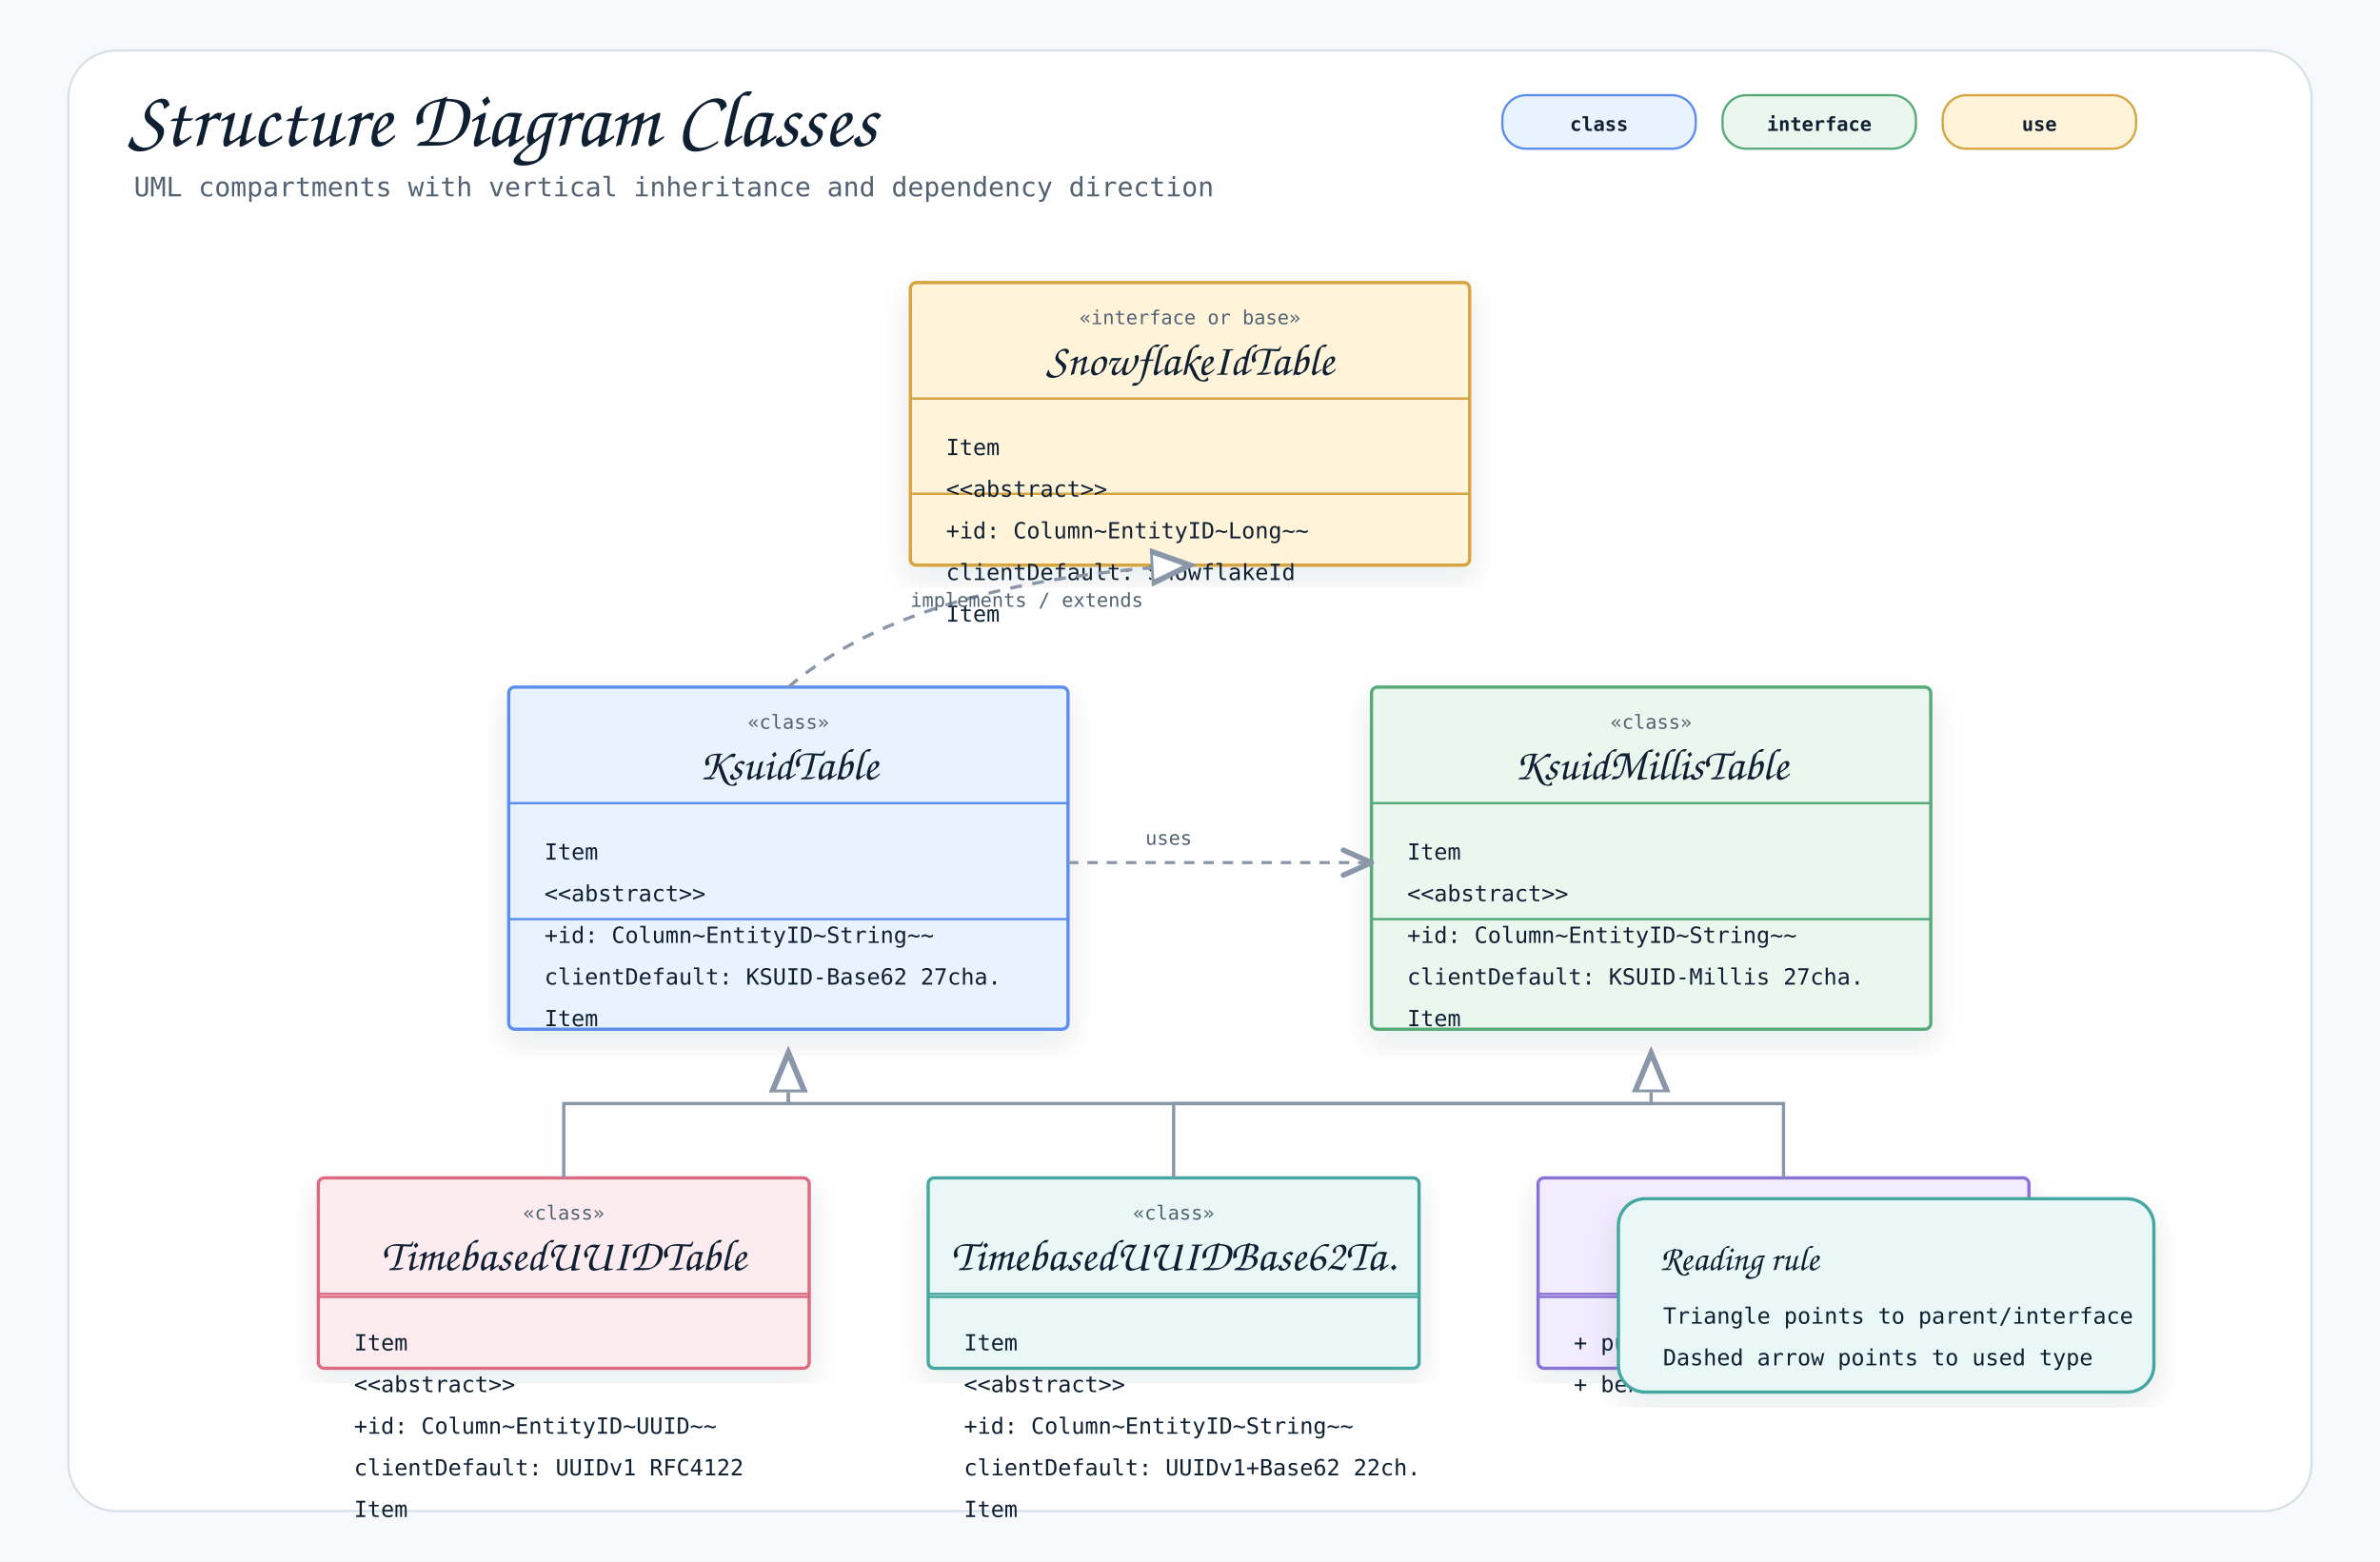
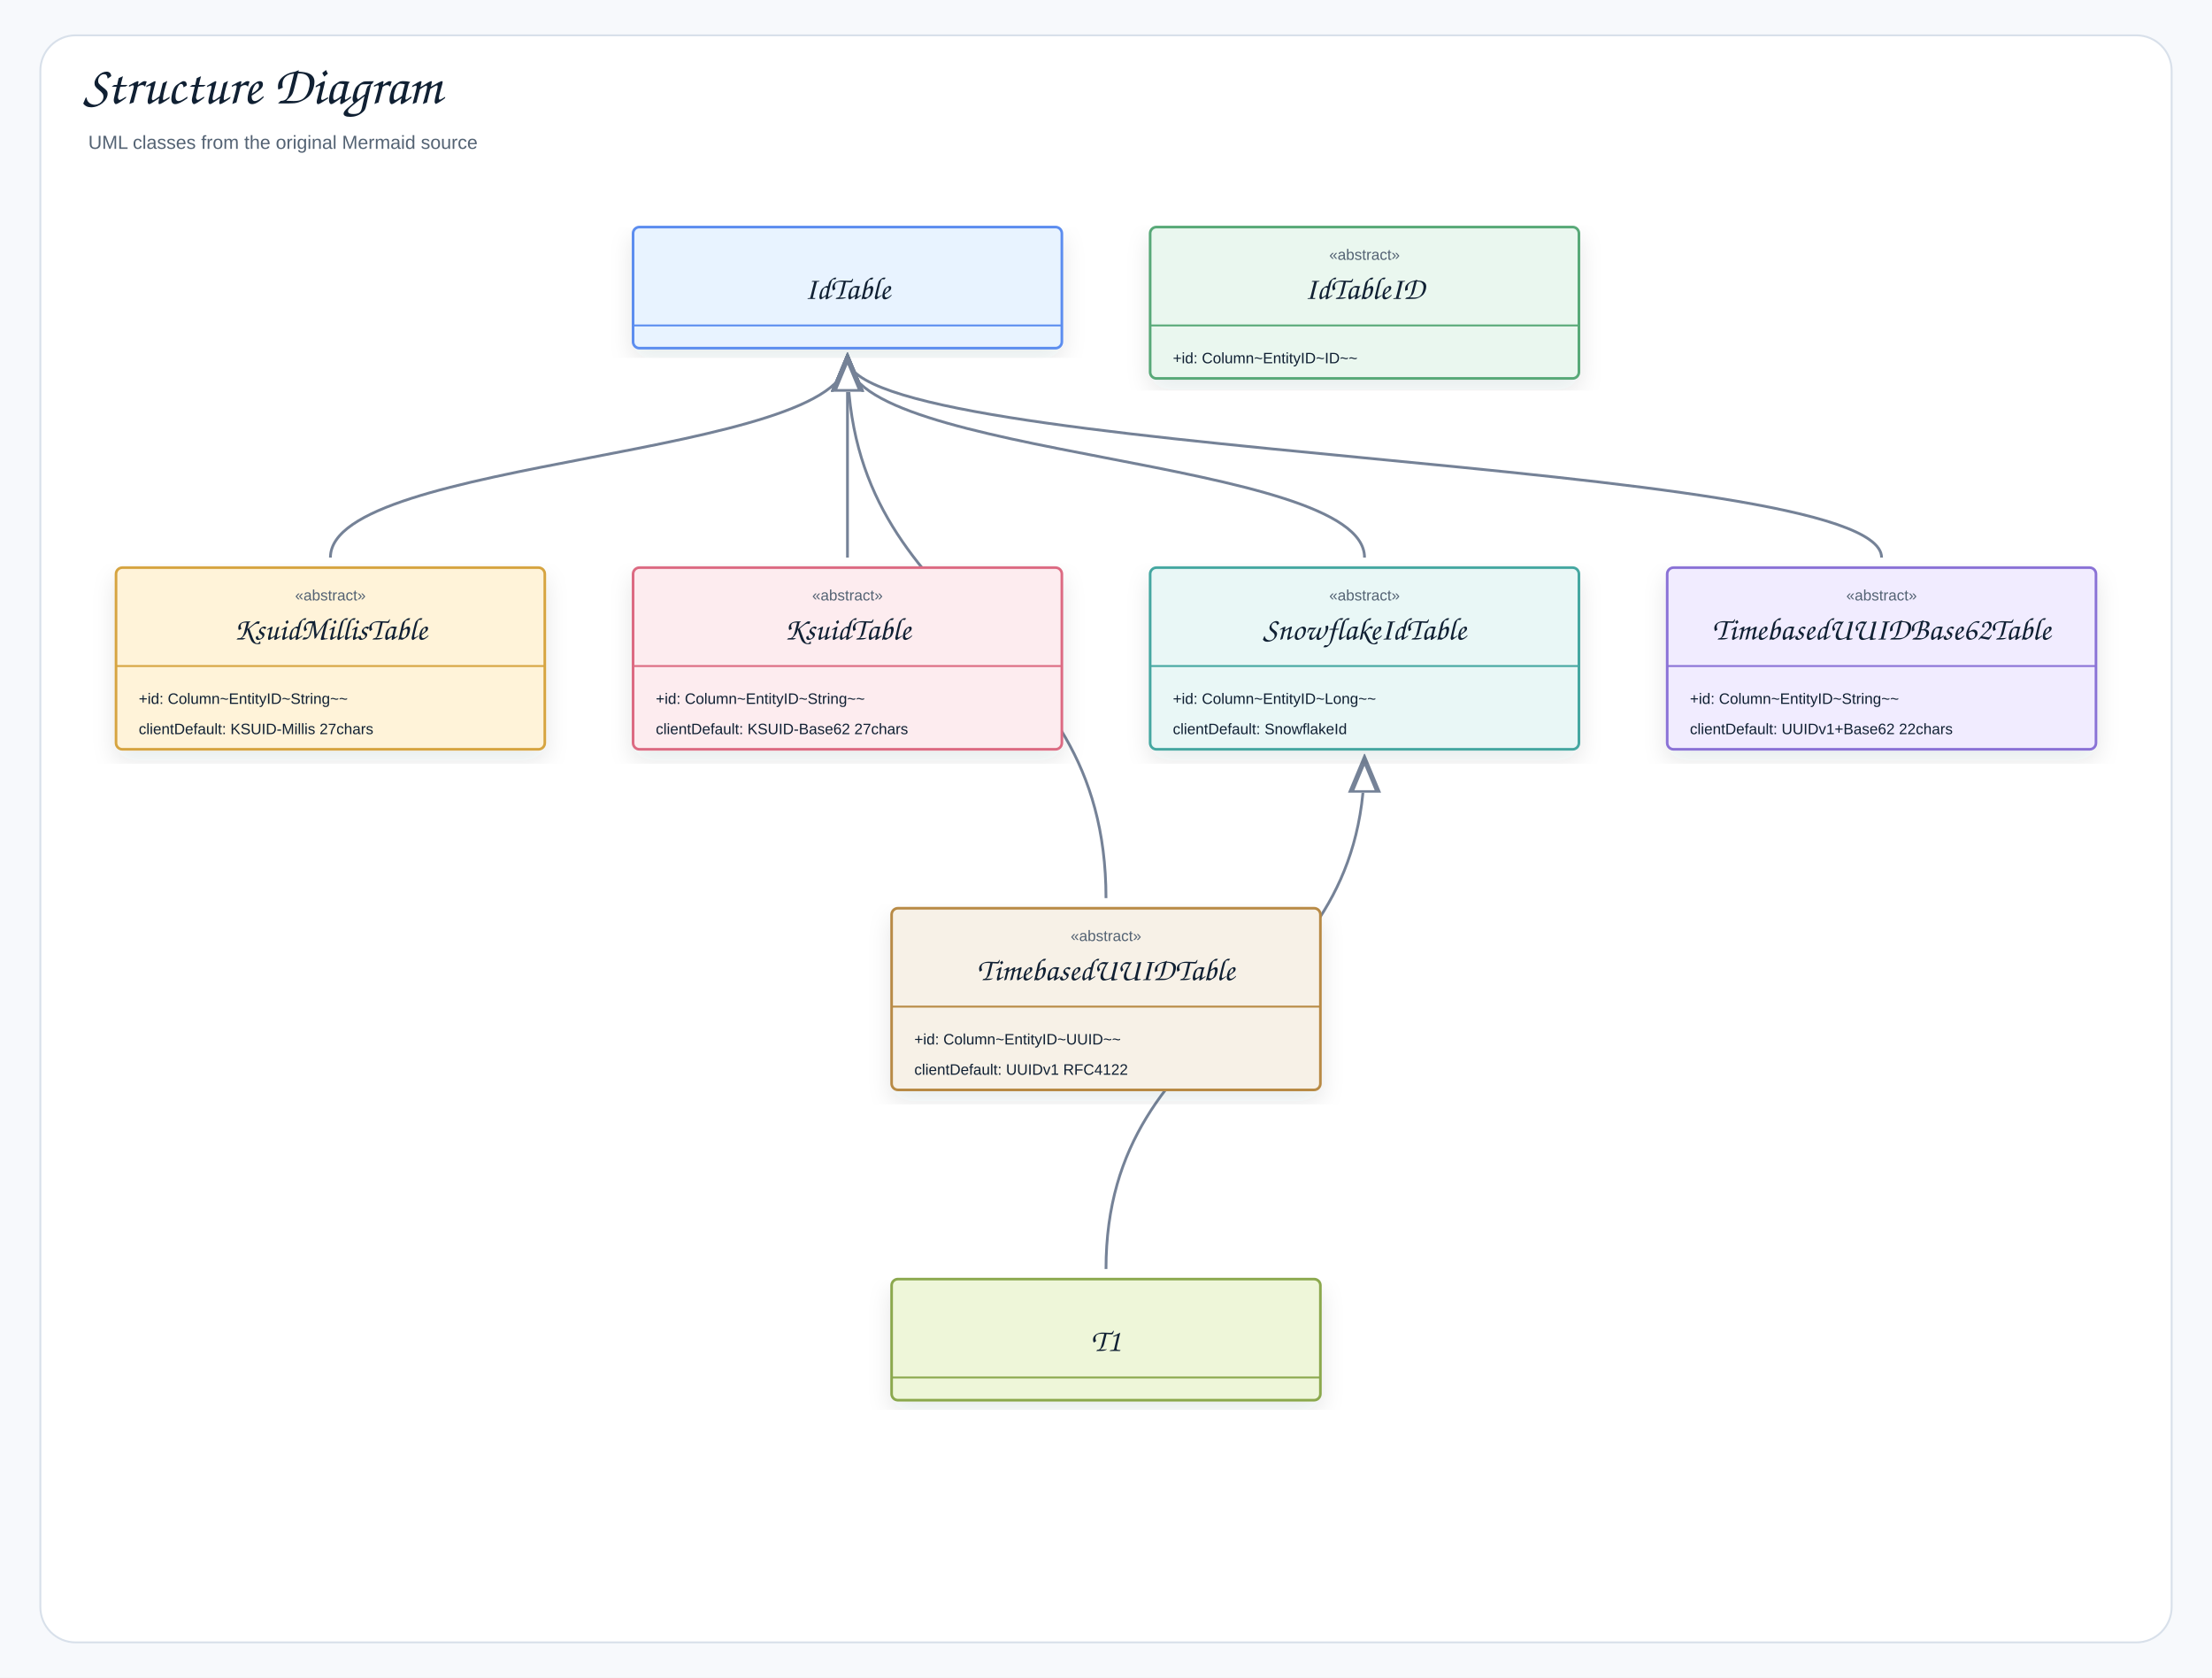
- <svg xmlns="http://www.w3.org/2000/svg" width="1600" height="1050" viewBox="0 0 1600 1050" role="img" aria-label="Structure Diagram Classes">
+ <svg xmlns="http://www.w3.org/2000/svg" width="1754" height="1330" viewBox="0 0 1754 1330" role="img" aria-label="Structure Diagram">
  <defs>
    <filter id="shadow" x="-8%" y="-8%" width="116%" height="116%">
-       <feDropShadow dx="0" dy="8" stdDeviation="10" flood-color="#1f2937" flood-opacity="0.10" />
+       <feDropShadow dx="0" dy="8" stdDeviation="9" flood-color="#1f2937" flood-opacity="0.10" />
    </filter>
    <marker id="openArrow" markerWidth="12" markerHeight="10" refX="10" refY="5" orient="auto" markerUnits="strokeWidth">
-       <path d="M 1 1 L 10 5 L 1 9" fill="none" stroke="#8a97a8" stroke-width="1.7" stroke-linecap="round" stroke-linejoin="round" />
+       <path d="M 1 1 L 10 5 L 1 9" fill="none" stroke="#758297" stroke-width="1.8" stroke-linecap="round" stroke-linejoin="round" />
    </marker>
    <marker id="inherit" markerWidth="14" markerHeight="12" refX="12" refY="6" orient="auto" markerUnits="strokeWidth">
-       <path d="M 0 1 L 12 6 L 0 11 Z" fill="#ffffff" stroke="#8a97a8" stroke-width="1.7" />
+       <path d="M 0 1 L 12 6 L 0 11 Z" fill="#ffffff" stroke="#758297" stroke-width="1.8" />
    </marker>
    <style>
-     .canvas { fill: #f7f9fc; }
-     .frame { fill: #ffffff; stroke: #d8e0ea; stroke-width: 1.5; }
-     .title { font-family: "Architects Daughter", "Comic Mono", cursive; font-size: 54px; font-weight: 400; fill: #102033; }
-     .subtitle { font-family: "Comic Mono", "SFMono-Regular", Menlo, Consolas, monospace; font-size: 18px; fill: #536273; }
-     .label { font-family: "Architects Daughter", "Comic Mono", cursive; font-size: 30px; font-weight: 400; fill: #102033; }
-     .smallLabel { font-family: "Architects Daughter", "Comic Mono", cursive; font-size: 24px; font-weight: 400; fill: #102033; }
-     .mono { font-family: "Comic Mono", "SFMono-Regular", Menlo, Consolas, monospace; font-size: 15px; fill: #102033; }
-     .small { font-family: "Comic Mono", "SFMono-Regular", Menlo, Consolas, monospace; font-size: 13px; fill: #536273; }
-     .strong { font-family: "Comic Mono", "SFMono-Regular", Menlo, Consolas, monospace; font-size: 15px; font-weight: 700; fill: #102033; }
-     .card { stroke-width: 2.2; filter: url(#shadow); }
-     .line { stroke: #8a97a8; stroke-width: 2.1; fill: none; marker-end: url(#openArrow); }
-     .softLine { stroke: #8a97a8; stroke-width: 2.1; fill: none; }
-     .dashed { stroke: #8a97a8; stroke-width: 2.1; stroke-dasharray: 7 6; fill: none; marker-end: url(#openArrow); }
-     .inheritLine { stroke: #8a97a8; stroke-width: 2.2; fill: none; marker-end: url(#inherit); }
-     .implLine { stroke: #8a97a8; stroke-width: 2.2; stroke-dasharray: 8 7; fill: none; marker-end: url(#inherit); }
-     .compartment { stroke-width: 1.6; fill: none; }
-     .chip { stroke-width: 1.5; rx: 16; }
-     .chipText { font-family: "Comic Mono", "SFMono-Regular", Menlo, Consolas, monospace; font-size: 13px; font-weight: 700; fill: #102033; }
+     .canvas{fill:#f7f9fc}.frame{fill:#fff;stroke:#d8e0ea;stroke-width:1.5}
+     .title{font-family:"Architects Daughter","Comic Sans MS","Comic Sans",cursive;font-size:43px;font-weight:400;fill:#102033}
+     .subtitle{font-family:"Comic Sans MS","Comic Sans","Comic Neue",Arial,sans-serif;font-size:15px;font-weight:400;fill:#536273}
+     .label{font-family:"Architects Daughter","Comic Sans MS","Comic Sans",cursive;font-size:25px;font-weight:400;fill:#102033}
+     .smallLabel{font-family:"Architects Daughter","Comic Sans MS","Comic Sans",cursive;font-size:21px;font-weight:400;fill:#102033}
+     .mono{font-family:"Comic Sans MS","Comic Sans","Comic Neue",Arial,sans-serif;font-size:12px;font-weight:400;fill:#102033}
+     .small{font-family:"Comic Sans MS","Comic Sans","Comic Neue",Arial,sans-serif;font-size:12px;font-weight:400;fill:#536273}
+     .strong{font-family:"Comic Sans MS","Comic Sans","Comic Neue",Arial,sans-serif;font-size:13px;font-weight:400;fill:#102033}
+     .card{stroke-width:2.1;filter:url(#shadow)}.compartment{stroke-width:1.5;fill:none}
+     .line{stroke:#758297;stroke-width:2.1;fill:none;marker-end:url(#openArrow)}
+     .plainLine{stroke:#758297;stroke-width:2.1;fill:none}
+     .dashed{stroke:#758297;stroke-width:2.1;stroke-dasharray:7 6;fill:none;marker-end:url(#openArrow)}
+     .inheritLine{stroke:#758297;stroke-width:2.2;fill:none;marker-end:url(#inherit)}
+     .implLine{stroke:#758297;stroke-width:2.2;stroke-dasharray:8 7;fill:none;marker-end:url(#inherit)}
  </style>
  </defs>
-   <rect class="canvas" width="1600" height="1050" />
-   <rect class="frame" x="46" y="34" width="1508" height="982" rx="32" />
-   <text class="title" x="86" y="98">Structure Diagram Classes</text>
-   <text class="subtitle" x="90" y="132">UML compartments with vertical inheritance and dependency direction</text>
-   <rect class="chip" x="1010" y="64" width="130" height="36" fill="#e8f3ff" stroke="#5b8def" />
-   <text class="chipText" x="1075" y="88" text-anchor="middle">class</text>
-   <rect class="chip" x="1158" y="64" width="130" height="36" fill="#eaf7ef" stroke="#58a978" />
-   <text class="chipText" x="1223" y="88" text-anchor="middle">interface</text>
-   <rect class="chip" x="1306" y="64" width="130" height="36" fill="#fff3d9" stroke="#d6a441" />
-   <text class="chipText" x="1371" y="88" text-anchor="middle">use</text>
-   <g transform="translate(612,190)">
-     <rect class="card" x="0" y="0" width="376" height="190" rx="4" fill="#fff3d9" stroke="#d6a441" />
-     <line class="compartment" x1="0" y1="78" x2="376" y2="78" stroke="#d6a441" />
-     <line class="compartment" x1="0" y1="142" x2="376" y2="142" stroke="#d6a441" />
-     <text class="small" x="188" y="28" text-anchor="middle">«interface or base»</text>
-     <text class="label" x="188" y="62" text-anchor="middle">SnowflakeIdTable</text>
-     <text class="mono" x="24" y="116">Item</text>
-     <text class="mono" x="24" y="144">&lt;&lt;abstract&gt;&gt;</text>
-     <text class="mono" x="24" y="172">+id: Column~EntityID~Long~~</text>
-     <text class="mono" x="24" y="200">clientDefault: SnowflakeId</text>
-     <text class="mono" x="24" y="228">Item</text>
+   <rect class="canvas" width="1754" height="1330" />
+   <rect class="frame" x="32" y="28" width="1690" height="1274" rx="28" />
+   <text class="title" x="66" y="82">Structure Diagram</text>
+   <text class="subtitle" x="70" y="118">UML classes from the original Mermaid source</text>
+   <path class="inheritLine" d="M877 1006 C877 804 1082 804 1082 602" />
+   <path class="inheritLine" d="M1492 442 C1492 363 672 363 672 284" />
+   <path class="inheritLine" d="M877 712 C877 498 672 498 672 284" />
+   <path class="inheritLine" d="M262 442 C262 363 672 363 672 284" />
+   <path class="inheritLine" d="M672 442 C672 363 672 363 672 284" />
+   <path class="inheritLine" d="M1082 442 C1082 363 672 363 672 284" />
+   <g transform="translate(502,180)">
+     <rect class="card" x="0" y="0" width="340" height="96" rx="5" fill="#E8F3FF" stroke="#5B8DEF" />
+     <line class="compartment" x1="0" y1="78" x2="340" y2="78" stroke="#5B8DEF" />
+     <text class="small" x="170" y="26" text-anchor="middle" />
+     <text class="label" x="170" y="57" text-anchor="middle">IdTable</text>
  </g>
-   <g transform="translate(342,462)">
-     <rect class="card" x="0" y="0" width="376" height="230" rx="4" fill="#e8f3ff" stroke="#5b8def" />
-     <line class="compartment" x1="0" y1="78" x2="376" y2="78" stroke="#5b8def" />
-     <line class="compartment" x1="0" y1="156" x2="376" y2="156" stroke="#5b8def" />
-     <text class="small" x="188" y="28" text-anchor="middle">«class»</text>
-     <text class="label" x="188" y="62" text-anchor="middle">KsuidTable</text>
-     <text class="mono" x="24" y="116">Item</text>
-     <text class="mono" x="24" y="144">&lt;&lt;abstract&gt;&gt;</text>
-     <text class="mono" x="24" y="172">+id: Column~EntityID~String~~</text>
-     <text class="mono" x="24" y="200">clientDefault: KSUID-Base62 27cha.</text>
-     <text class="mono" x="24" y="228">Item</text>
+   <g transform="translate(912,180)">
+     <rect class="card" x="0" y="0" width="340" height="120" rx="5" fill="#EAF7EF" stroke="#58A978" />
+     <line class="compartment" x1="0" y1="78" x2="340" y2="78" stroke="#58A978" />
+     <text class="small" x="170" y="26" text-anchor="middle">«abstract»</text>
+     <text class="label" x="170" y="57" text-anchor="middle">IdTableID</text>
+     <text class="mono" x="18" y="108">+id: Column~EntityID~ID~~</text>
  </g>
-   <g transform="translate(922,462)">
-     <rect class="card" x="0" y="0" width="376" height="230" rx="4" fill="#eaf7ef" stroke="#58a978" />
-     <line class="compartment" x1="0" y1="78" x2="376" y2="78" stroke="#58a978" />
-     <line class="compartment" x1="0" y1="156" x2="376" y2="156" stroke="#58a978" />
-     <text class="small" x="188" y="28" text-anchor="middle">«class»</text>
-     <text class="label" x="188" y="62" text-anchor="middle">KsuidMillisTable</text>
-     <text class="mono" x="24" y="116">Item</text>
-     <text class="mono" x="24" y="144">&lt;&lt;abstract&gt;&gt;</text>
-     <text class="mono" x="24" y="172">+id: Column~EntityID~String~~</text>
-     <text class="mono" x="24" y="200">clientDefault: KSUID-Millis 27cha.</text>
-     <text class="mono" x="24" y="228">Item</text>
+   <g transform="translate(92,450)">
+     <rect class="card" x="0" y="0" width="340" height="144" rx="5" fill="#FFF3D9" stroke="#D6A441" />
+     <line class="compartment" x1="0" y1="78" x2="340" y2="78" stroke="#D6A441" />
+     <text class="small" x="170" y="26" text-anchor="middle">«abstract»</text>
+     <text class="label" x="170" y="57" text-anchor="middle">KsuidMillisTable</text>
+     <text class="mono" x="18" y="108">+id: Column~EntityID~String~~</text>
+     <text class="mono" x="18" y="132">clientDefault: KSUID-Millis 27chars</text>
  </g>
-   <g transform="translate(214,792)">
-     <rect class="card" x="0" y="0" width="330" height="128" rx="4" fill="#fdecef" stroke="#dc6b82" />
-     <line class="compartment" x1="0" y1="78" x2="330" y2="78" stroke="#dc6b82" />
-     <line class="compartment" x1="0" y1="80" x2="330" y2="80" stroke="#dc6b82" />
-     <text class="small" x="165" y="28" text-anchor="middle">«class»</text>
-     <text class="label" x="165" y="62" text-anchor="middle">TimebasedUUIDTable</text>
-     <text class="mono" x="24" y="116">Item</text>
-     <text class="mono" x="24" y="144">&lt;&lt;abstract&gt;&gt;</text>
-     <text class="mono" x="24" y="172">+id: Column~EntityID~UUID~~</text>
-     <text class="mono" x="24" y="200">clientDefault: UUIDv1 RFC4122</text>
-     <text class="mono" x="24" y="228">Item</text>
+   <g transform="translate(502,450)">
+     <rect class="card" x="0" y="0" width="340" height="144" rx="5" fill="#FDECEF" stroke="#DC6B82" />
+     <line class="compartment" x1="0" y1="78" x2="340" y2="78" stroke="#DC6B82" />
+     <text class="small" x="170" y="26" text-anchor="middle">«abstract»</text>
+     <text class="label" x="170" y="57" text-anchor="middle">KsuidTable</text>
+     <text class="mono" x="18" y="108">+id: Column~EntityID~String~~</text>
+     <text class="mono" x="18" y="132">clientDefault: KSUID-Base62 27chars</text>
  </g>
-   <g transform="translate(624,792)">
-     <rect class="card" x="0" y="0" width="330" height="128" rx="4" fill="#e9f7f6" stroke="#45a7a1" />
-     <line class="compartment" x1="0" y1="78" x2="330" y2="78" stroke="#45a7a1" />
-     <line class="compartment" x1="0" y1="80" x2="330" y2="80" stroke="#45a7a1" />
-     <text class="small" x="165" y="28" text-anchor="middle">«class»</text>
-     <text class="label" x="165" y="62" text-anchor="middle">TimebasedUUIDBase62Ta.</text>
-     <text class="mono" x="24" y="116">Item</text>
-     <text class="mono" x="24" y="144">&lt;&lt;abstract&gt;&gt;</text>
-     <text class="mono" x="24" y="172">+id: Column~EntityID~String~~</text>
-     <text class="mono" x="24" y="200">clientDefault: UUIDv1+Base62 22ch.</text>
-     <text class="mono" x="24" y="228">Item</text>
+   <g transform="translate(912,450)">
+     <rect class="card" x="0" y="0" width="340" height="144" rx="5" fill="#E9F7F6" stroke="#45A7A1" />
+     <line class="compartment" x1="0" y1="78" x2="340" y2="78" stroke="#45A7A1" />
+     <text class="small" x="170" y="26" text-anchor="middle">«abstract»</text>
+     <text class="label" x="170" y="57" text-anchor="middle">SnowflakeIdTable</text>
+     <text class="mono" x="18" y="108">+id: Column~EntityID~Long~~</text>
+     <text class="mono" x="18" y="132">clientDefault: SnowflakeId</text>
  </g>
-   <g transform="translate(1034,792)">
-     <rect class="card" x="0" y="0" width="330" height="128" rx="4" fill="#f1ecff" stroke="#8a72d6" />
-     <line class="compartment" x1="0" y1="78" x2="330" y2="78" stroke="#8a72d6" />
-     <line class="compartment" x1="0" y1="80" x2="330" y2="80" stroke="#8a72d6" />
-     <text class="small" x="165" y="28" text-anchor="middle">«class»</text>
-     <text class="label" x="165" y="62" text-anchor="middle">IdTable</text>
-     <text class="mono" x="24" y="116">+ public contract</text>
-     <text class="mono" x="24" y="144">+ behavior</text>
+   <g transform="translate(1322,450)">
+     <rect class="card" x="0" y="0" width="340" height="144" rx="5" fill="#F1ECFF" stroke="#8A72D6" />
+     <line class="compartment" x1="0" y1="78" x2="340" y2="78" stroke="#8A72D6" />
+     <text class="small" x="170" y="26" text-anchor="middle">«abstract»</text>
+     <text class="label" x="170" y="57" text-anchor="middle">TimebasedUUIDBase62Table</text>
+     <text class="mono" x="18" y="108">+id: Column~EntityID~String~~</text>
+     <text class="mono" x="18" y="132">clientDefault: UUIDv1+Base62 22chars</text>
  </g>
-   <path class="implLine" d="M530 462 C590 410 690 386 800 380" />
-   <text class="small" x="612" y="408">implements / extends</text>
-   <path class="dashed" d="M718 580 C780 580 860 580 922 580" />
-   <rect x="756" y="548" width="118" height="30" rx="15" fill="#ffffff" opacity="0.94" />
-   <text class="small" x="770" y="568">uses</text>
-   <path class="inheritLine" d="M379 792 L379 742 L530 742 L530 708" />
-   <path class="inheritLine" d="M789 792 L789 742 L1110 742 L1110 708" />
-   <path class="inheritLine" d="M1199 792 L1199 742 L530 742 L530 708" />
-   <g transform="translate(1088,806)">
-     <rect class="card" x="0" y="0" width="360" height="130" rx="18" fill="#e9f7f6" stroke="#45a7a1" />
-     <text class="smallLabel" x="28" y="48">Reading rule</text>
-     <text class="mono" x="30" y="84">Triangle points to parent/interface</text>
-     <text class="mono" x="30" y="112">Dashed arrow points to used type</text>
+   <g transform="translate(707,720)">
+     <rect class="card" x="0" y="0" width="340" height="144" rx="5" fill="#F7F1E7" stroke="#B88A44" />
+     <line class="compartment" x1="0" y1="78" x2="340" y2="78" stroke="#B88A44" />
+     <text class="small" x="170" y="26" text-anchor="middle">«abstract»</text>
+     <text class="label" x="170" y="57" text-anchor="middle">TimebasedUUIDTable</text>
+     <text class="mono" x="18" y="108">+id: Column~EntityID~UUID~~</text>
+     <text class="mono" x="18" y="132">clientDefault: UUIDv1 RFC4122</text>
+   </g>
+   <g transform="translate(707,1014)">
+     <rect class="card" x="0" y="0" width="340" height="96" rx="5" fill="#EEF6D9" stroke="#8BA84D" />
+     <line class="compartment" x1="0" y1="78" x2="340" y2="78" stroke="#8BA84D" />
+     <text class="small" x="170" y="26" text-anchor="middle" />
+     <text class="label" x="170" y="57" text-anchor="middle">T1</text>
  </g>
</svg>
